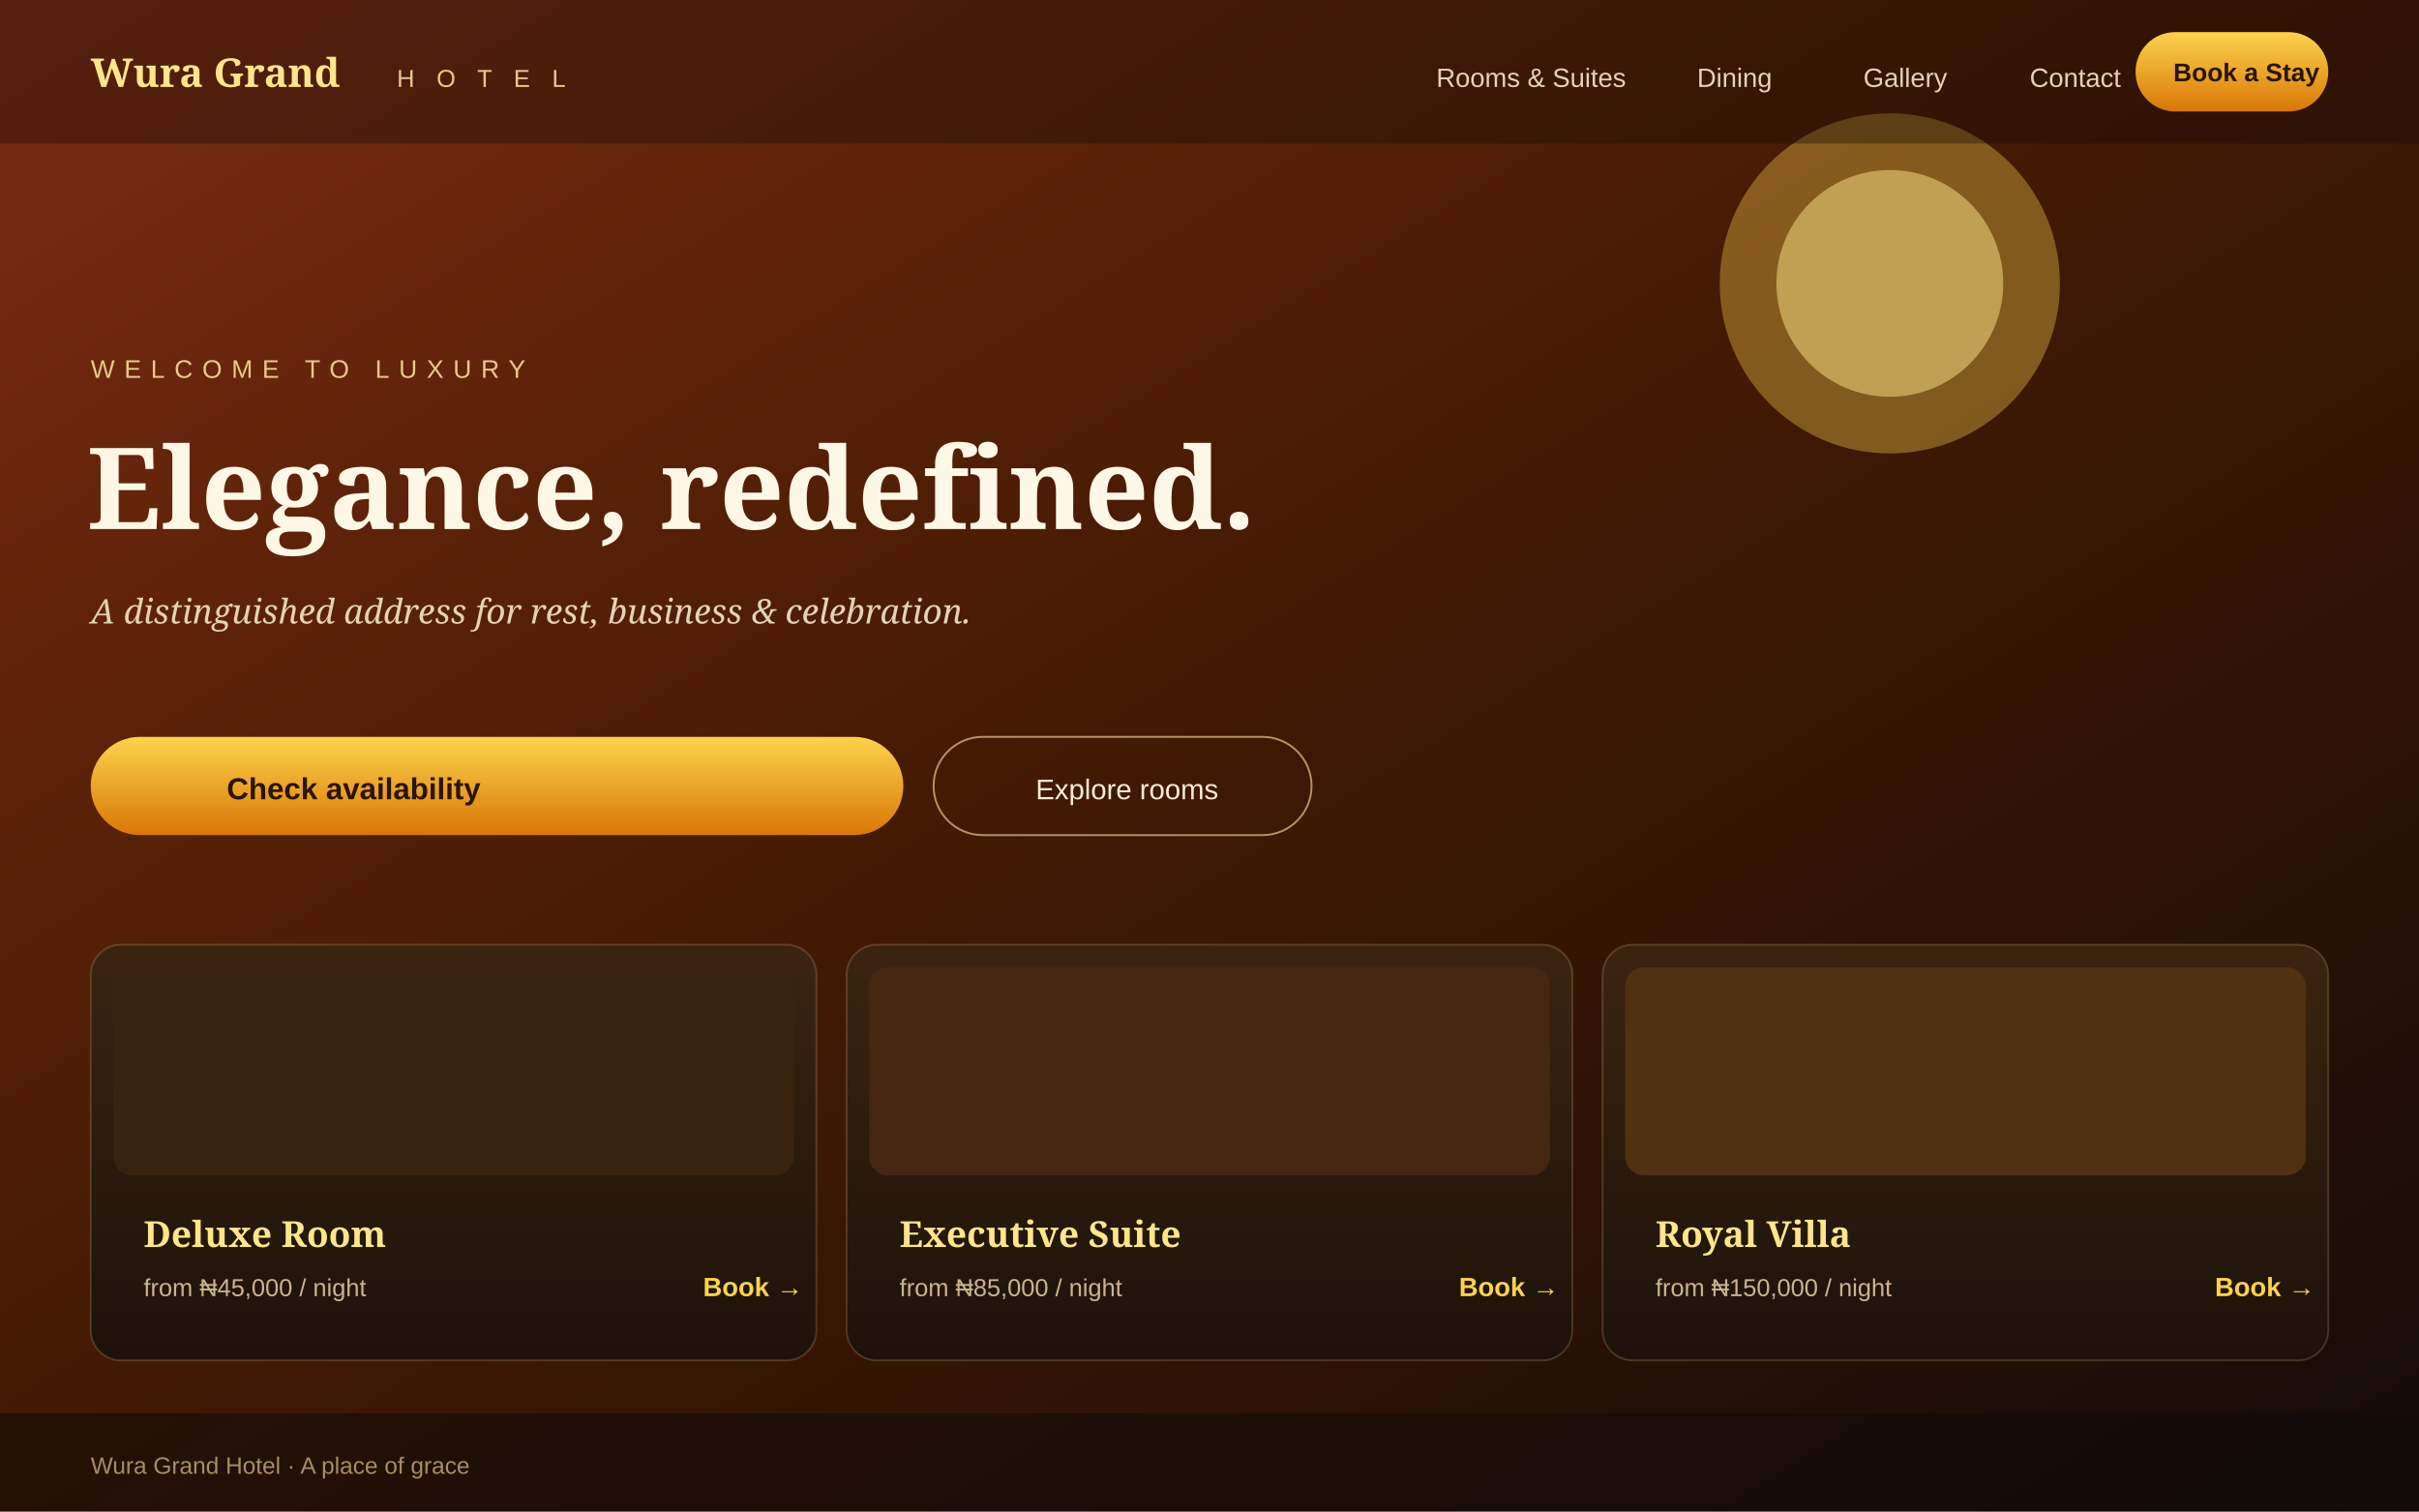
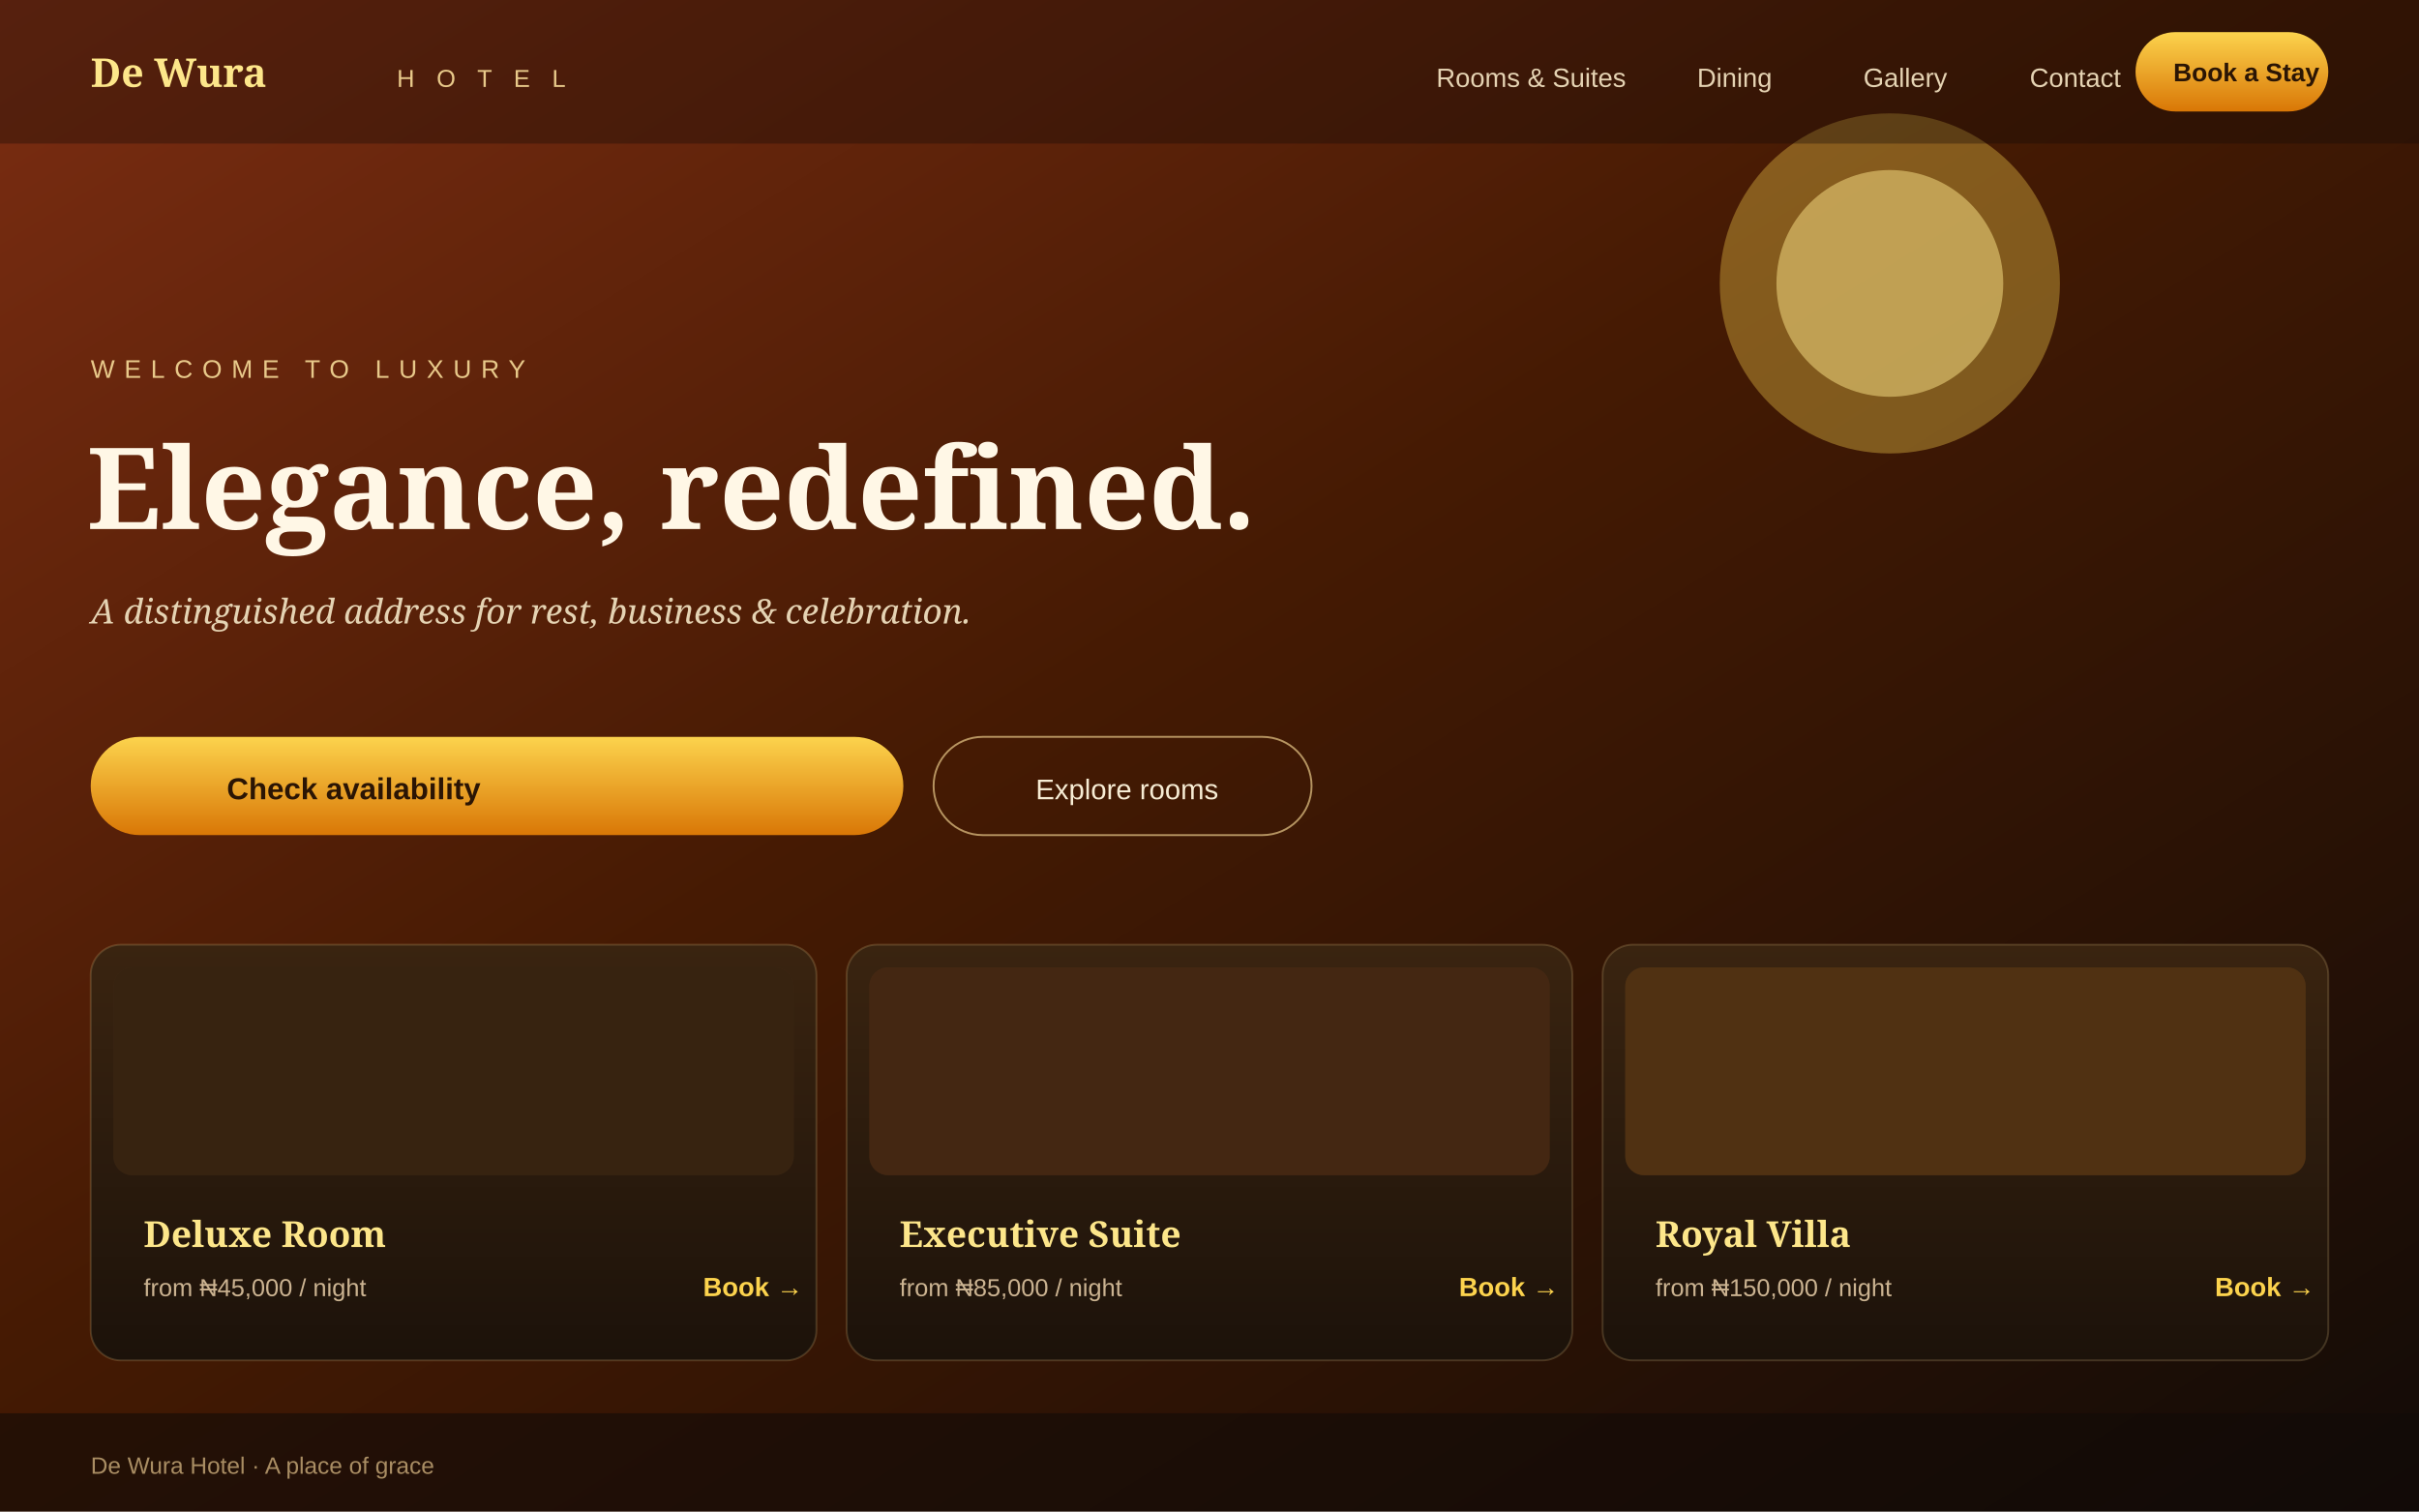
<svg xmlns="http://www.w3.org/2000/svg" width="1280" height="800" viewBox="0 0 1280 800" font-family="Arial, Helvetica, sans-serif">
  <defs>
    <linearGradient id="dusk" x1="0" y1="0" x2="1" y2="1">
      <stop offset="0" stop-color="#7c2d12" />
      <stop offset="0.45" stop-color="#451a03" />
      <stop offset="1" stop-color="#120b07" />
    </linearGradient>
    <linearGradient id="gold" x1="0" y1="0" x2="0" y2="1">
      <stop offset="0" stop-color="#fcd34d" />
      <stop offset="1" stop-color="#d97706" />
    </linearGradient>
    <linearGradient id="room" x1="0" y1="0" x2="0" y2="1">
      <stop offset="0" stop-color="#3a2410" />
      <stop offset="1" stop-color="#1c120a" />
    </linearGradient>
  </defs>
  <rect width="1280" height="800" fill="url(#dusk)" />
  <circle cx="1000" cy="150" r="90" fill="#fcd34d" opacity="0.35" />
  <circle cx="1000" cy="150" r="60" fill="#fde68a" opacity="0.5" />
  <rect x="0" y="0" width="1280" height="76" fill="#120b07" fill-opacity="0.35" />
-   <text x="48" y="46" font-size="21" font-weight="700" fill="#fde68a" font-family="Georgia, serif">Wura Grand</text>
+   <text x="48" y="46" font-size="21" font-weight="700" fill="#fde68a" font-family="Georgia, serif">De Wura</text>
  <text x="210" y="46" font-size="13" letter-spacing="4" fill="#e8c98a">H O T E L</text>
  <text x="760" y="46" font-size="14" fill="#e5d3b3">Rooms &amp; Suites</text>
  <text x="898" y="46" font-size="14" fill="#e5d3b3">Dining</text>
  <text x="986" y="46" font-size="14" fill="#e5d3b3">Gallery</text>
  <text x="1074" y="46" font-size="14" fill="#e5d3b3">Contact</text>
  <rect x="1130" y="17" width="102" height="42" rx="21" fill="url(#gold)" />
  <text x="1150" y="43" font-size="13.5" font-weight="700" fill="#2b1504">Book a Stay</text>
  <text x="48" y="200" font-size="13.5" letter-spacing="5" fill="#e8c98a">WELCOME TO LUXURY</text>
  <text x="46" y="280" font-size="60" font-weight="700" fill="#fff7e6" font-family="Georgia, serif">Elegance, redefined.</text>
  <text x="48" y="330" font-size="18" fill="#e5d3b3" font-family="Georgia, serif" font-style="italic">A distinguished address for rest, business &amp; celebration.</text>
  <rect x="48" y="390" width="430" height="52" rx="26" fill="url(#gold)" />
  <text x="120" y="423" font-size="16" font-weight="700" fill="#2b1504">Check availability</text>
  <rect x="494" y="390" width="200" height="52" rx="26" fill="none" stroke="#e8c98a" stroke-opacity="0.7" />
  <text x="548" y="423" font-size="15" fill="#f7ecd4">Explore rooms</text>
  <rect x="48" y="500" width="384" height="220" rx="16" fill="url(#room)" stroke="#e8c98a" stroke-opacity="0.2" />
  <rect x="60" y="512" width="360" height="110" rx="10" fill="#4a2f16" />
  <rect x="60" y="512" width="360" height="110" rx="10" fill="#000" opacity="0.25" />
  <text x="76" y="660" font-size="19" font-weight="700" fill="#fde68a" font-family="Georgia, serif">Deluxe Room</text>
  <text x="76" y="686" font-size="13" fill="#cbb391">from ₦45,000 / night</text>
  <text x="372" y="686" font-size="14" font-weight="700" fill="#fcd34d">Book →</text>
  <rect x="448" y="500" width="384" height="220" rx="16" fill="url(#room)" stroke="#e8c98a" stroke-opacity="0.2" />
  <rect x="460" y="512" width="360" height="110" rx="10" fill="#5b3418" />
  <rect x="460" y="512" width="360" height="110" rx="10" fill="#000" opacity="0.25" />
  <text x="476" y="660" font-size="19" font-weight="700" fill="#fde68a" font-family="Georgia, serif">Executive Suite</text>
  <text x="476" y="686" font-size="13" fill="#cbb391">from ₦85,000 / night</text>
  <text x="772" y="686" font-size="14" font-weight="700" fill="#fcd34d">Book →</text>
  <rect x="848" y="500" width="384" height="220" rx="16" fill="url(#room)" stroke="#e8c98a" stroke-opacity="0.2" />
  <rect x="860" y="512" width="360" height="110" rx="10" fill="#6b4218" />
  <rect x="860" y="512" width="360" height="110" rx="10" fill="#000" opacity="0.25" />
  <text x="876" y="660" font-size="19" font-weight="700" fill="#fde68a" font-family="Georgia, serif">Royal Villa</text>
  <text x="876" y="686" font-size="13" fill="#cbb391">from ₦150,000 / night</text>
  <text x="1172" y="686" font-size="14" font-weight="700" fill="#fcd34d">Book →</text>
  <rect x="0" y="748" width="1280" height="52" fill="#120b07" fill-opacity="0.6" />
-   <text x="48" y="780" font-size="12.5" fill="#a98d63">Wura Grand Hotel · A place of grace</text>
+   <text x="48" y="780" font-size="12.5" fill="#a98d63">De Wura Hotel · A place of grace</text>
</svg>
